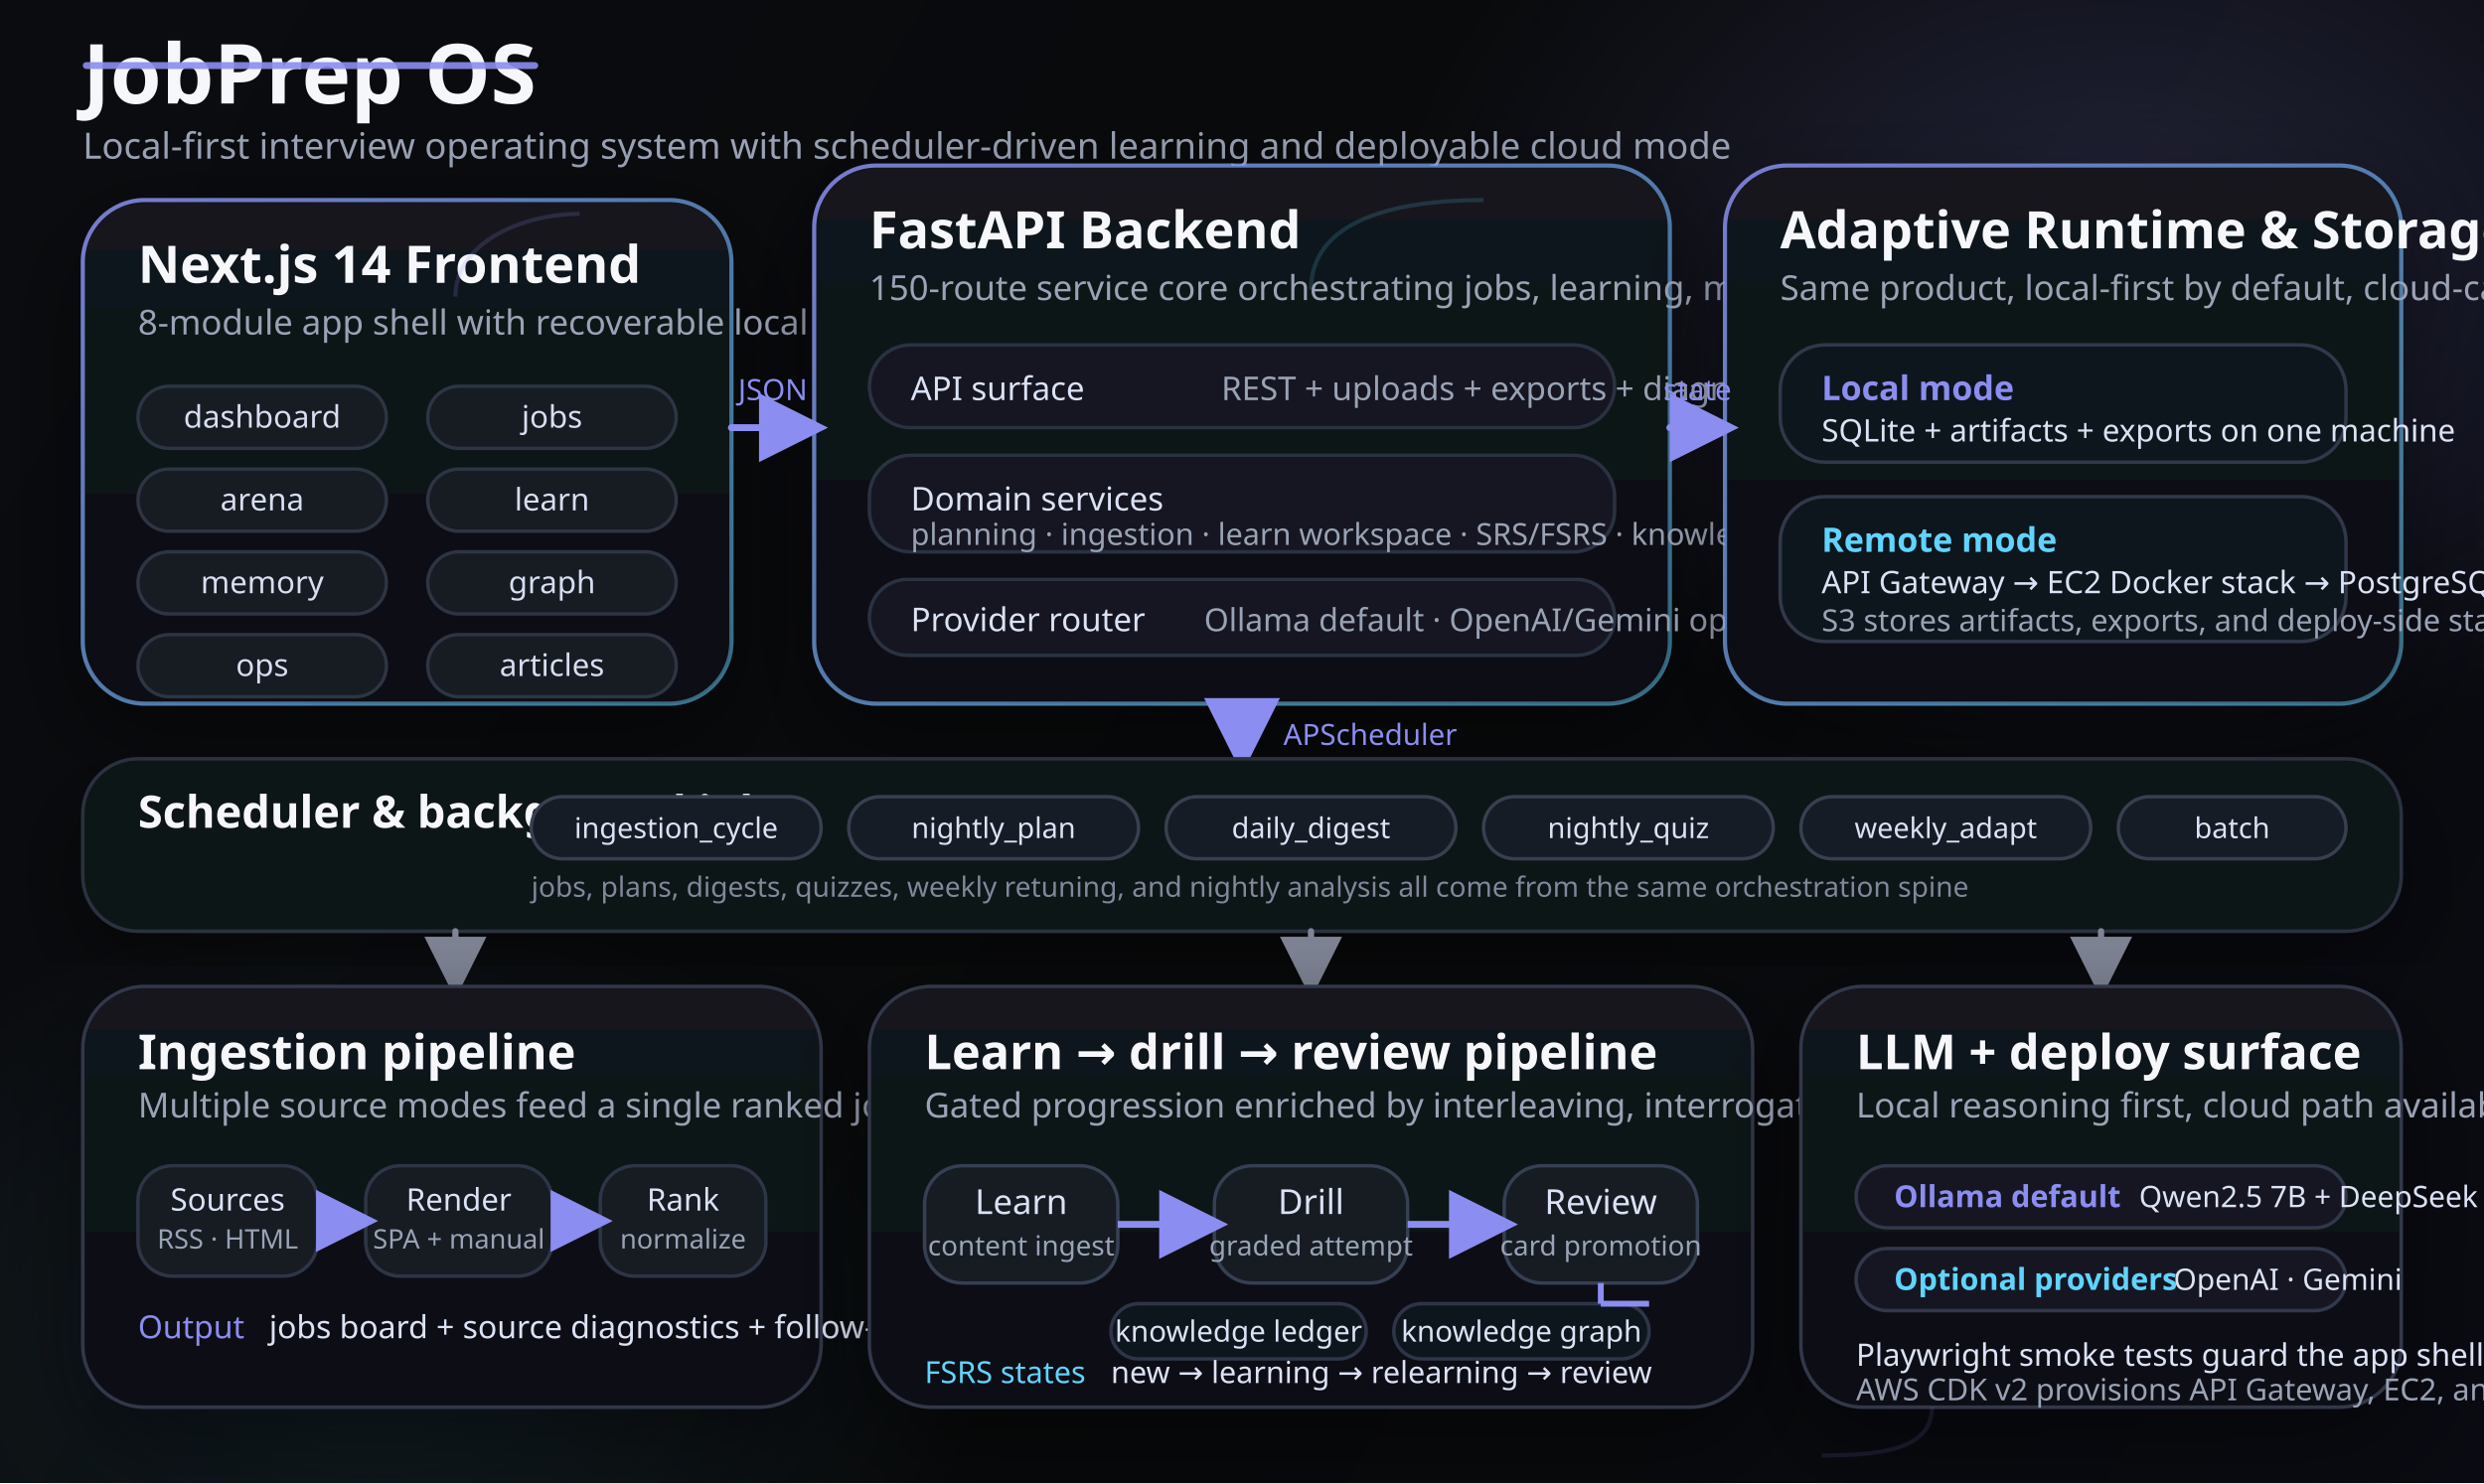
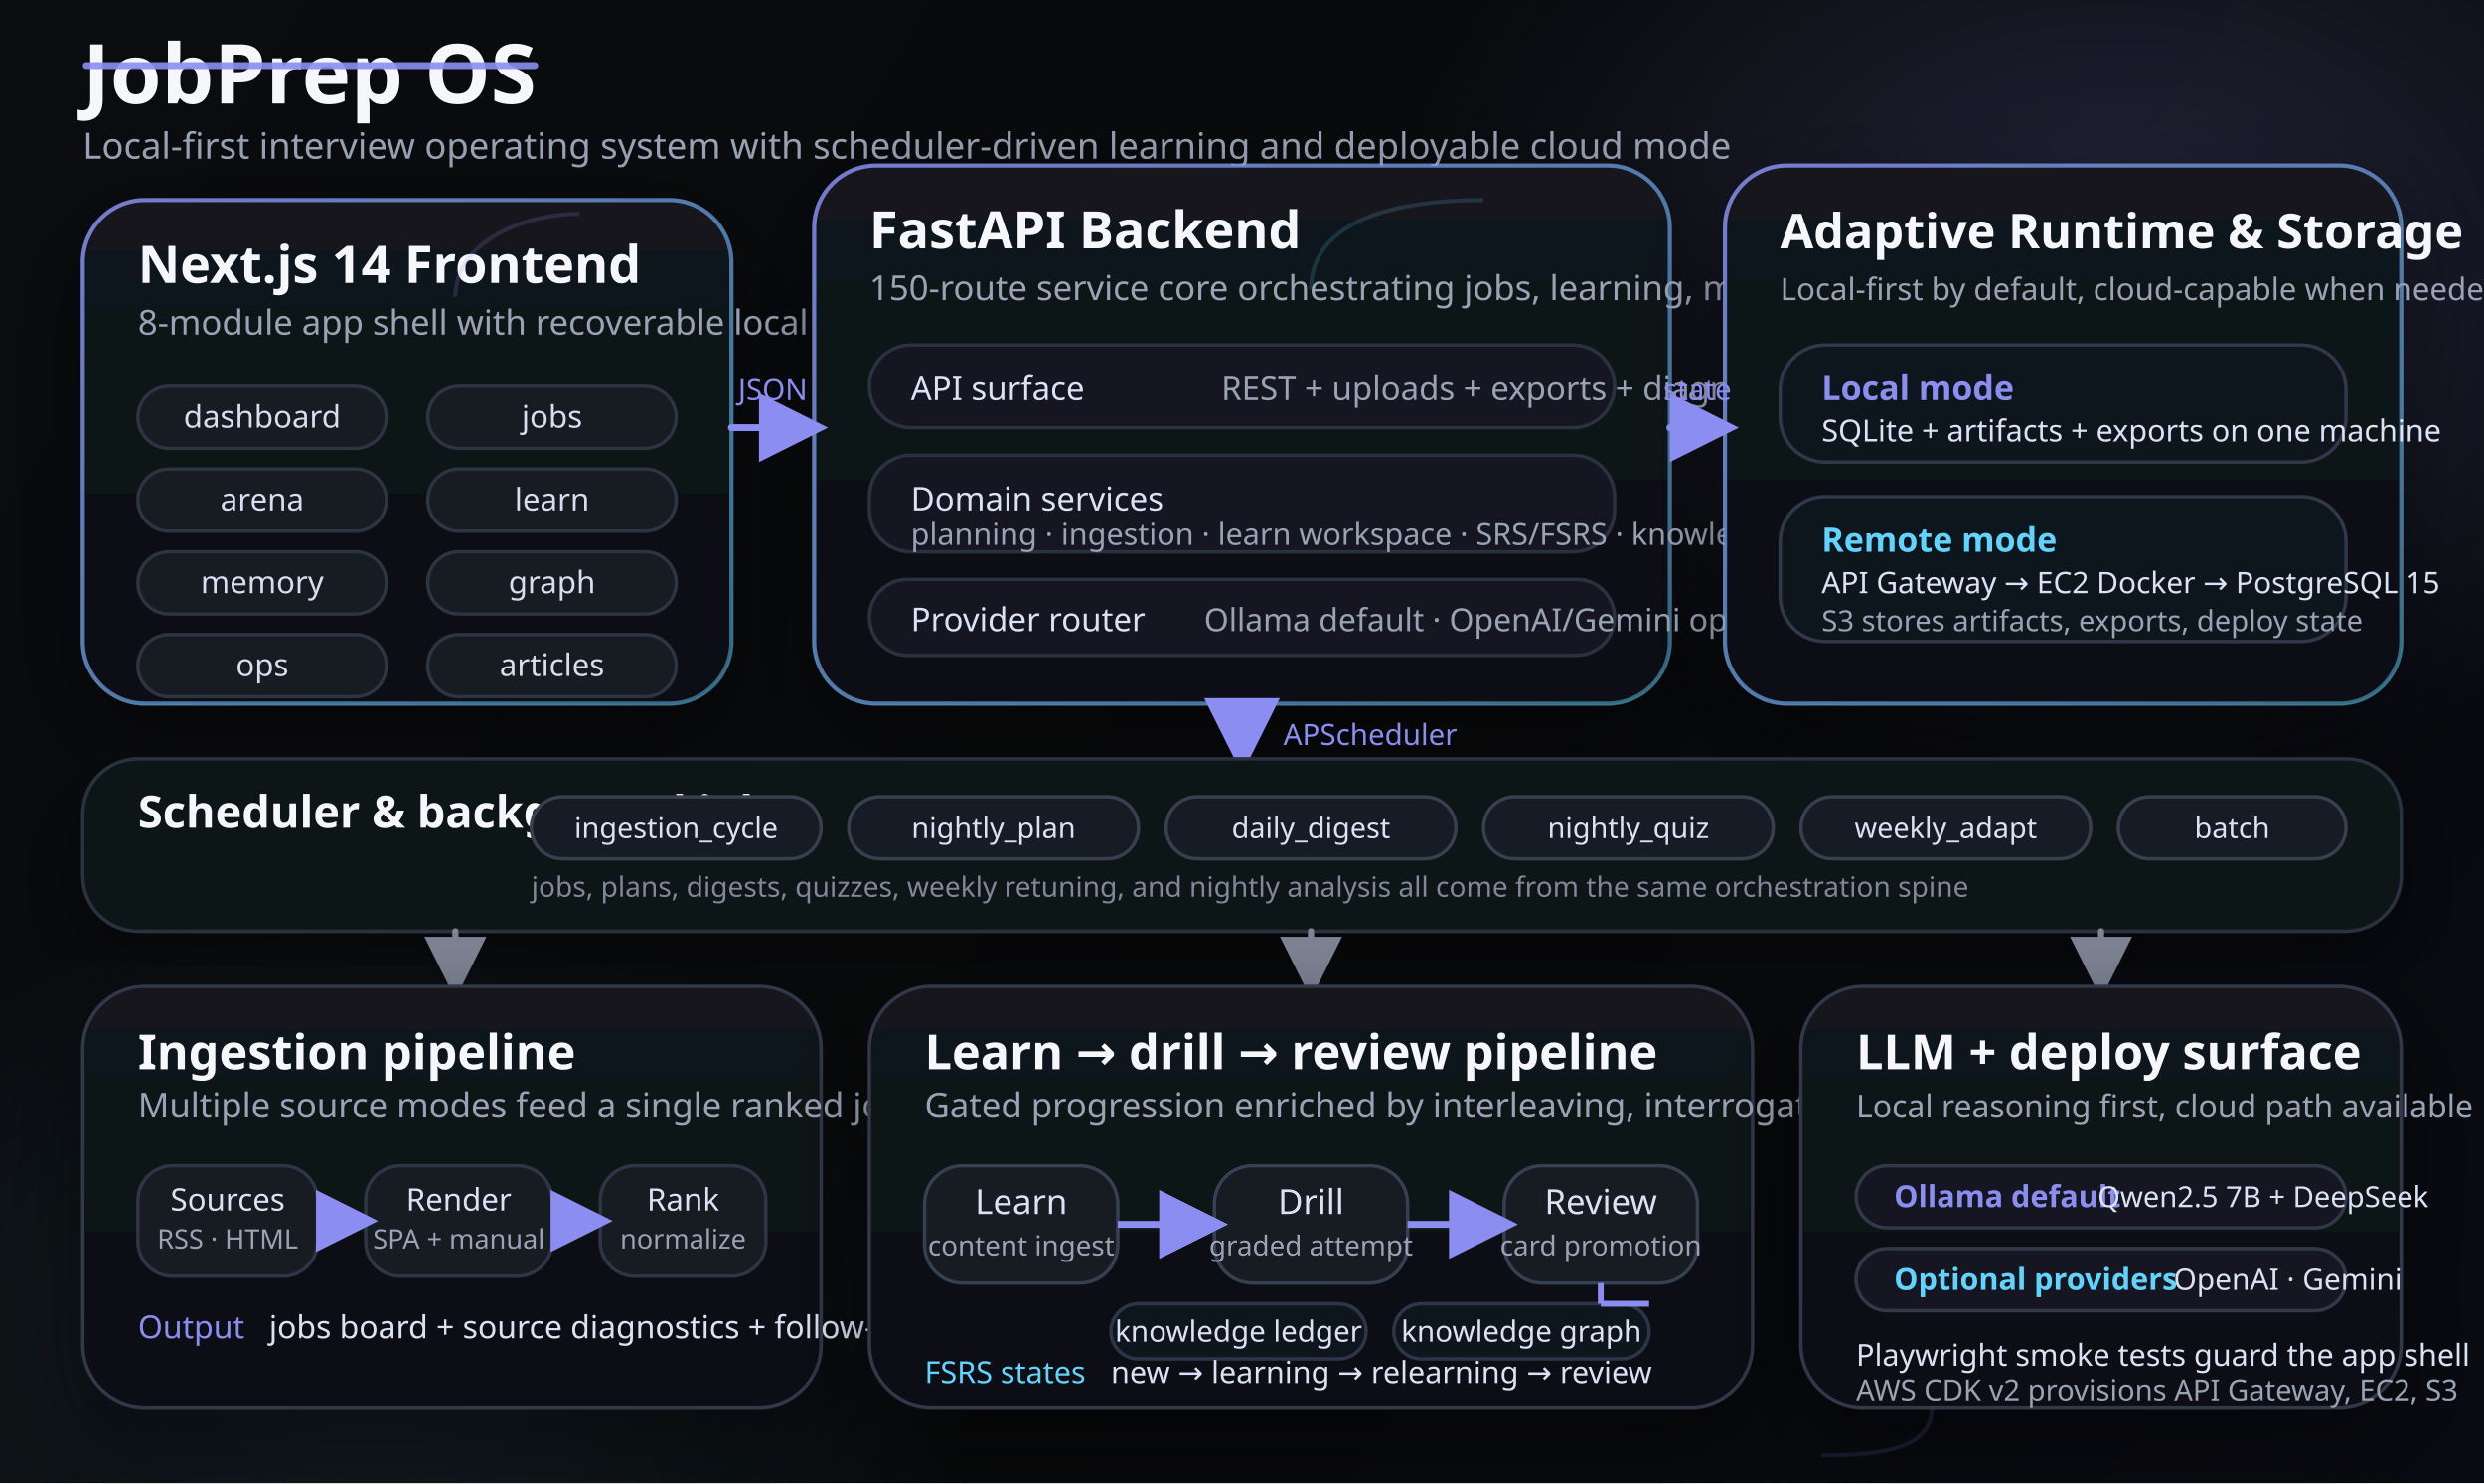
<svg xmlns="http://www.w3.org/2000/svg" viewBox="0 0 720 430" fill="none">
  <defs>
    <linearGradient id="bgGlow" x1="0" y1="0" x2="720" y2="430" gradientUnits="userSpaceOnUse">
      <stop offset="0" stop-color="#0b0c10" />
      <stop offset="0.55" stop-color="#08090a" />
      <stop offset="1" stop-color="#0a0b12" />
    </linearGradient>
    <radialGradient id="orbA" cx="0" cy="0" r="1" gradientUnits="userSpaceOnUse" gradientTransform="translate(612 74) rotate(90) scale(150 210)">
      <stop offset="0" stop-color="#8b8df0" stop-opacity="0.20" />
      <stop offset="1" stop-color="#8b8df0" stop-opacity="0" />
    </radialGradient>
    <radialGradient id="orbB" cx="0" cy="0" r="1" gradientUnits="userSpaceOnUse" gradientTransform="translate(108 388) rotate(90) scale(126 180)">
      <stop offset="0" stop-color="#61d4ff" stop-opacity="0.10" />
      <stop offset="1" stop-color="#61d4ff" stop-opacity="0" />
    </radialGradient>
    <linearGradient id="cardFill" x1="0" y1="0" x2="0" y2="1">
      <stop offset="0" stop-color="#12151b" />
      <stop offset="1" stop-color="#0d0f14" />
    </linearGradient>
    <linearGradient id="accentStroke" x1="0" y1="0" x2="1" y2="1">
      <stop offset="0" stop-color="#8b8df0" stop-opacity="0.85" />
      <stop offset="1" stop-color="#61d4ff" stop-opacity="0.45" />
    </linearGradient>
    <filter id="shadow" x="-20%" y="-20%" width="140%" height="140%">
      <feDropShadow dx="0" dy="10" stdDeviation="14" flood-color="#000000" flood-opacity="0.45" />
    </filter>
    <marker id="arrow" markerWidth="10" markerHeight="10" refX="8" refY="5" orient="auto">
      <path d="M0 0L10 5L0 10Z" fill="#8b8df0" />
    </marker>
    <marker id="arrowSoft" markerWidth="10" markerHeight="10" refX="8" refY="5" orient="auto">
      <path d="M0 0L10 5L0 10Z" fill="#7f8596" />
    </marker>
  </defs>
  <rect x="0" y="0" width="720" height="430" fill="url(#bgGlow)" />
  <rect x="0" y="0" width="720" height="430" fill="url(#orbA)" />
  <rect x="0" y="0" width="720" height="430" fill="url(#orbB)" />
  <g font-family="sans-serif">
    <text x="24" y="30" fill="#F5F7FB" font-size="24" font-weight="700">JobPrep OS</text>
    <text x="24" y="46" fill="#9AA3B5" font-size="10.5">Local-first interview operating system with scheduler-driven learning and deployable cloud mode</text>
    <rect x="24" y="18" width="132" height="2" rx="1" fill="#8b8df0" opacity="0.9" />
    <g filter="url(#shadow)">
      <rect x="24" y="58" width="188" height="146" rx="18" fill="url(#cardFill)" stroke="url(#accentStroke)" stroke-width="1.2" />
      <text x="40" y="82" fill="#F5F7FB" font-size="15" font-weight="700">Next.js 14 Frontend</text>
      <text x="40" y="97" fill="#9AA3B5" font-size="10">8-module app shell with recoverable local UI state</text>
      <rect x="40" y="112" width="72" height="18" rx="9" fill="#151A22" stroke="#2D3443" />
      <rect x="124" y="112" width="72" height="18" rx="9" fill="#151A22" stroke="#2D3443" />
      <rect x="40" y="136" width="72" height="18" rx="9" fill="#151A22" stroke="#2D3443" />
      <rect x="124" y="136" width="72" height="18" rx="9" fill="#151A22" stroke="#2D3443" />
      <rect x="40" y="160" width="72" height="18" rx="9" fill="#151A22" stroke="#2D3443" />
      <rect x="124" y="160" width="72" height="18" rx="9" fill="#151A22" stroke="#2D3443" />
      <rect x="40" y="184" width="72" height="18" rx="9" fill="#151A22" stroke="#2D3443" />
      <rect x="124" y="184" width="72" height="18" rx="9" fill="#151A22" stroke="#2D3443" />
      <text x="76" y="124" fill="#D8DDF0" font-size="9" text-anchor="middle">dashboard</text>
      <text x="160" y="124" fill="#D8DDF0" font-size="9" text-anchor="middle">jobs</text>
      <text x="76" y="148" fill="#D8DDF0" font-size="9" text-anchor="middle">arena</text>
      <text x="160" y="148" fill="#D8DDF0" font-size="9" text-anchor="middle">learn</text>
      <text x="76" y="172" fill="#D8DDF0" font-size="9" text-anchor="middle">memory</text>
      <text x="160" y="172" fill="#D8DDF0" font-size="9" text-anchor="middle">graph</text>
      <text x="76" y="196" fill="#D8DDF0" font-size="9" text-anchor="middle">ops</text>
      <text x="160" y="196" fill="#D8DDF0" font-size="9" text-anchor="middle">articles</text>
    </g>
    <g filter="url(#shadow)">
      <rect x="236" y="48" width="248" height="156" rx="18" fill="url(#cardFill)" stroke="url(#accentStroke)" stroke-width="1.2" />
      <text x="252" y="72" fill="#F5F7FB" font-size="15" font-weight="700">FastAPI Backend</text>
      <text x="252" y="87" fill="#9AA3B5" font-size="10">150-route service core orchestrating jobs, learning, memory, and deploy mode</text>
      <rect x="252" y="100" width="216" height="24" rx="12" fill="#121821" stroke="#2B3342" />
      <text x="264" y="116" fill="#DCE2F5" font-size="9.5">API surface</text>
      <text x="354" y="116" fill="#9AA3B5" font-size="9.5">REST + uploads + exports + diagnostics</text>
      <rect x="252" y="132" width="216" height="28" rx="12" fill="#121821" stroke="#2B3342" />
      <text x="264" y="148" fill="#DCE2F5" font-size="9.5">Domain services</text>
      <text x="264" y="158" fill="#9AA3B5" font-size="8.8">planning · ingestion · learn workspace · SRS/FSRS · knowledge graph</text>
      <rect x="252" y="168" width="216" height="22" rx="11" fill="#121821" stroke="#2B3342" />
      <text x="264" y="183" fill="#DCE2F5" font-size="9.5">Provider router</text>
      <text x="349" y="183" fill="#9AA3B5" font-size="9.2">Ollama default · OpenAI/Gemini optional · PhoneCloud bridge</text>
    </g>
    <g filter="url(#shadow)">
      <rect x="500" y="48" width="196" height="156" rx="18" fill="url(#cardFill)" stroke="url(#accentStroke)" stroke-width="1.2" />
-       <text x="516" y="72" fill="#F5F7FB" font-size="15" font-weight="700">Adaptive Runtime &amp; Storage</text>
-       <text x="516" y="87" fill="#9AA3B5" font-size="10">Same product, local-first by default, cloud-capable when needed</text>
+       <text x="516" y="72" fill="#F5F7FB" font-size="14" font-weight="700">Adaptive Runtime &amp; Storage</text>
+       <text x="516" y="87" fill="#9AA3B5" font-size="9">Local-first by default, cloud-capable when needed</text>
      <rect x="516" y="100" width="164" height="34" rx="13" fill="#11171F" stroke="#30384A" />
      <text x="528" y="116" fill="#8b8df0" font-size="9.8" font-weight="700">Local mode</text>
-       <text x="528" y="128" fill="#DCE2F5" font-size="9">SQLite + artifacts + exports on one machine</text>
+       <text x="528" y="128" fill="#DCE2F5" font-size="8.8">SQLite + artifacts + exports on one machine</text>
      <rect x="516" y="144" width="164" height="42" rx="13" fill="#11171F" stroke="#30384A" />
      <text x="528" y="160" fill="#61D4FF" font-size="9.8" font-weight="700">Remote mode</text>
-       <text x="528" y="172" fill="#DCE2F5" font-size="9">API Gateway → EC2 Docker stack → PostgreSQL 15</text>
-       <text x="528" y="183" fill="#9AA3B5" font-size="8.8">S3 stores artifacts, exports, and deploy-side state</text>
+       <text x="528" y="172" fill="#DCE2F5" font-size="8.6">API Gateway → EC2 Docker → PostgreSQL 15</text>
+       <text x="528" y="183" fill="#9AA3B5" font-size="8.4">S3 stores artifacts, exports, deploy state</text>
    </g>
    <path d="M212 124H236" stroke="#8b8df0" stroke-width="2" stroke-linecap="round" marker-end="url(#arrow)" />
    <text x="224" y="116" fill="#8b8df0" font-size="8.5" text-anchor="middle">JSON</text>
    <path d="M484 124H500" stroke="#8b8df0" stroke-width="2" stroke-linecap="round" marker-end="url(#arrow)" />
    <text x="492" y="116" fill="#8b8df0" font-size="8.5" text-anchor="middle">state</text>
    <path d="M360 204V220" stroke="#8b8df0" stroke-width="2.2" stroke-linecap="round" marker-end="url(#arrow)" />
    <text x="372" y="216" fill="#8b8df0" font-size="8.5">APScheduler</text>
    <g filter="url(#shadow)">
      <rect x="24" y="220" width="672" height="50" rx="16" fill="#0F1218" stroke="#2C3340" />
      <text x="40" y="240" fill="#F5F7FB" font-size="13" font-weight="700">Scheduler &amp; background jobs</text>
      <rect x="154" y="231" width="84" height="18" rx="9" fill="#171C25" stroke="#383F50" />
      <rect x="246" y="231" width="84" height="18" rx="9" fill="#171C25" stroke="#383F50" />
      <rect x="338" y="231" width="84" height="18" rx="9" fill="#171C25" stroke="#383F50" />
      <rect x="430" y="231" width="84" height="18" rx="9" fill="#171C25" stroke="#383F50" />
      <rect x="522" y="231" width="84" height="18" rx="9" fill="#171C25" stroke="#383F50" />
      <rect x="614" y="231" width="66" height="18" rx="9" fill="#171C25" stroke="#383F50" />
      <text x="196" y="243" fill="#DCE2F5" font-size="8.3" text-anchor="middle">ingestion_cycle</text>
      <text x="288" y="243" fill="#DCE2F5" font-size="8.3" text-anchor="middle">nightly_plan</text>
      <text x="380" y="243" fill="#DCE2F5" font-size="8.3" text-anchor="middle">daily_digest</text>
      <text x="472" y="243" fill="#DCE2F5" font-size="8.3" text-anchor="middle">nightly_quiz</text>
      <text x="564" y="243" fill="#DCE2F5" font-size="8.3" text-anchor="middle">weekly_adapt</text>
      <text x="647" y="243" fill="#DCE2F5" font-size="8.3" text-anchor="middle">batch</text>
      <text x="154" y="260" fill="#7F8799" font-size="8.1">jobs, plans, digests, quizzes, weekly retuning, and nightly analysis all come from the same orchestration spine</text>
    </g>
    <path d="M132 270V286" stroke="#7F8596" stroke-width="1.8" stroke-linecap="round" marker-end="url(#arrowSoft)" />
    <path d="M380 270V286" stroke="#7F8596" stroke-width="1.8" stroke-linecap="round" marker-end="url(#arrowSoft)" />
    <path d="M609 270V286" stroke="#7F8596" stroke-width="1.8" stroke-linecap="round" marker-end="url(#arrowSoft)" />
    <g filter="url(#shadow)">
      <rect x="24" y="286" width="214" height="122" rx="18" fill="url(#cardFill)" stroke="#31384A" />
      <text x="40" y="310" fill="#F5F7FB" font-size="14" font-weight="700">Ingestion pipeline</text>
      <text x="40" y="324" fill="#9AA3B5" font-size="10">Multiple source modes feed a single ranked job stream</text>
      <rect x="40" y="338" width="52" height="32" rx="10" fill="#151A22" stroke="#2F3646" />
      <rect x="106" y="338" width="54" height="32" rx="10" fill="#151A22" stroke="#2F3646" />
      <rect x="174" y="338" width="48" height="32" rx="10" fill="#151A22" stroke="#2F3646" />
      <text x="66" y="351" fill="#DCE2F5" font-size="9" text-anchor="middle">Sources</text>
      <text x="66" y="362" fill="#9AA3B5" font-size="7.8" text-anchor="middle">RSS · HTML</text>
      <text x="133" y="351" fill="#DCE2F5" font-size="9" text-anchor="middle">Render</text>
      <text x="133" y="362" fill="#9AA3B5" font-size="7.8" text-anchor="middle">SPA + manual</text>
      <text x="198" y="351" fill="#DCE2F5" font-size="9" text-anchor="middle">Rank</text>
      <text x="198" y="362" fill="#9AA3B5" font-size="7.8" text-anchor="middle">normalize</text>
      <path d="M92 354H106" stroke="#8b8df0" stroke-width="1.8" marker-end="url(#arrow)" />
      <path d="M160 354H174" stroke="#8b8df0" stroke-width="1.8" marker-end="url(#arrow)" />
      <text x="40" y="388" fill="#8b8df0" font-size="9.2">Output</text>
      <text x="78" y="388" fill="#DCE2F5" font-size="9.2">jobs board + source diagnostics + follow-up planning signals</text>
    </g>
    <g filter="url(#shadow)">
      <rect x="252" y="286" width="256" height="122" rx="18" fill="url(#cardFill)" stroke="#31384A" />
      <text x="268" y="310" fill="#F5F7FB" font-size="14" font-weight="700">Learn → drill → review pipeline</text>
      <text x="268" y="324" fill="#9AA3B5" font-size="10">Gated progression enriched by interleaving, interrogation, and constructionism</text>
      <rect x="268" y="338" width="56" height="34" rx="11" fill="#161B23" stroke="#364052" />
      <rect x="352" y="338" width="56" height="34" rx="11" fill="#161B23" stroke="#364052" />
      <rect x="436" y="338" width="56" height="34" rx="11" fill="#161B23" stroke="#364052" />
      <text x="296" y="352" fill="#DCE2F5" font-size="10" text-anchor="middle">Learn</text>
      <text x="296" y="364" fill="#9AA3B5" font-size="8" text-anchor="middle">content ingest</text>
      <text x="380" y="352" fill="#DCE2F5" font-size="10" text-anchor="middle">Drill</text>
      <text x="380" y="364" fill="#9AA3B5" font-size="8" text-anchor="middle">graded attempt</text>
      <text x="464" y="352" fill="#DCE2F5" font-size="10" text-anchor="middle">Review</text>
      <text x="464" y="364" fill="#9AA3B5" font-size="8" text-anchor="middle">card promotion</text>
      <path d="M324 355H352" stroke="#8b8df0" stroke-width="2" marker-end="url(#arrow)" />
      <path d="M408 355H436" stroke="#8b8df0" stroke-width="2" marker-end="url(#arrow)" />
      <rect x="322" y="378" width="74" height="16" rx="8" fill="#11171F" stroke="#2E3648" />
      <rect x="404" y="378" width="74" height="16" rx="8" fill="#11171F" stroke="#2E3648" />
      <text x="359" y="389" fill="#DCE2F5" font-size="8.5" text-anchor="middle">knowledge ledger</text>
      <text x="441" y="389" fill="#DCE2F5" font-size="8.5" text-anchor="middle">knowledge graph</text>
      <path d="M464 372V378" stroke="#8b8df0" stroke-width="1.7" />
      <path d="M464 378H478" stroke="#8b8df0" stroke-width="1.7" />
      <text x="268" y="401" fill="#61D4FF" font-size="8.8">FSRS states</text>
      <text x="322" y="401" fill="#DCE2F5" font-size="8.8">new → learning → relearning → review</text>
    </g>
    <g filter="url(#shadow)">
      <rect x="522" y="286" width="174" height="122" rx="18" fill="url(#cardFill)" stroke="#31384A" />
      <text x="538" y="310" fill="#F5F7FB" font-size="14" font-weight="700">LLM + deploy surface</text>
-       <text x="538" y="324" fill="#9AA3B5" font-size="10">Local reasoning first, cloud path available</text>
+       <text x="538" y="324" fill="#9AA3B5" font-size="9.2">Local reasoning first, cloud path available</text>
      <rect x="538" y="338" width="142" height="18" rx="9" fill="#141922" stroke="#30384A" />
      <text x="549" y="350" fill="#8b8df0" font-size="8.8" font-weight="700">Ollama default</text>
-       <text x="620" y="350" fill="#DCE2F5" font-size="8.6">Qwen2.5 7B + DeepSeek Coder</text>
+       <text x="608" y="350" fill="#DCE2F5" font-size="8.4">Qwen2.5 7B + DeepSeek</text>
      <rect x="538" y="362" width="142" height="18" rx="9" fill="#141922" stroke="#30384A" />
      <text x="549" y="374" fill="#61D4FF" font-size="8.8" font-weight="700">Optional providers</text>
      <text x="630" y="374" fill="#DCE2F5" font-size="8.6">OpenAI · Gemini</text>
-       <text x="538" y="396" fill="#DCE2F5" font-size="9">Playwright smoke tests guard the app shell</text>
-       <text x="538" y="406" fill="#9AA3B5" font-size="8.8">AWS CDK v2 provisions API Gateway, EC2, and S3 for remote mode</text>
+       <text x="538" y="396" fill="#DCE2F5" font-size="8.8">Playwright smoke tests guard the app shell</text>
+       <text x="538" y="406" fill="#9AA3B5" font-size="8.4">AWS CDK v2 provisions API Gateway, EC2, S3</text>
    </g>
    <path d="M132 86C132 70 152 62 168 62" stroke="#8b8df0" stroke-opacity="0.18" stroke-width="1.2" />
    <path d="M380 84C380 64 404 58 430 58" stroke="#61D4FF" stroke-opacity="0.16" stroke-width="1.2" />
    <path d="M560 408C560 420 546 422 528 422" stroke="#8b8df0" stroke-opacity="0.12" stroke-width="1.2" />
  </g>
</svg>
